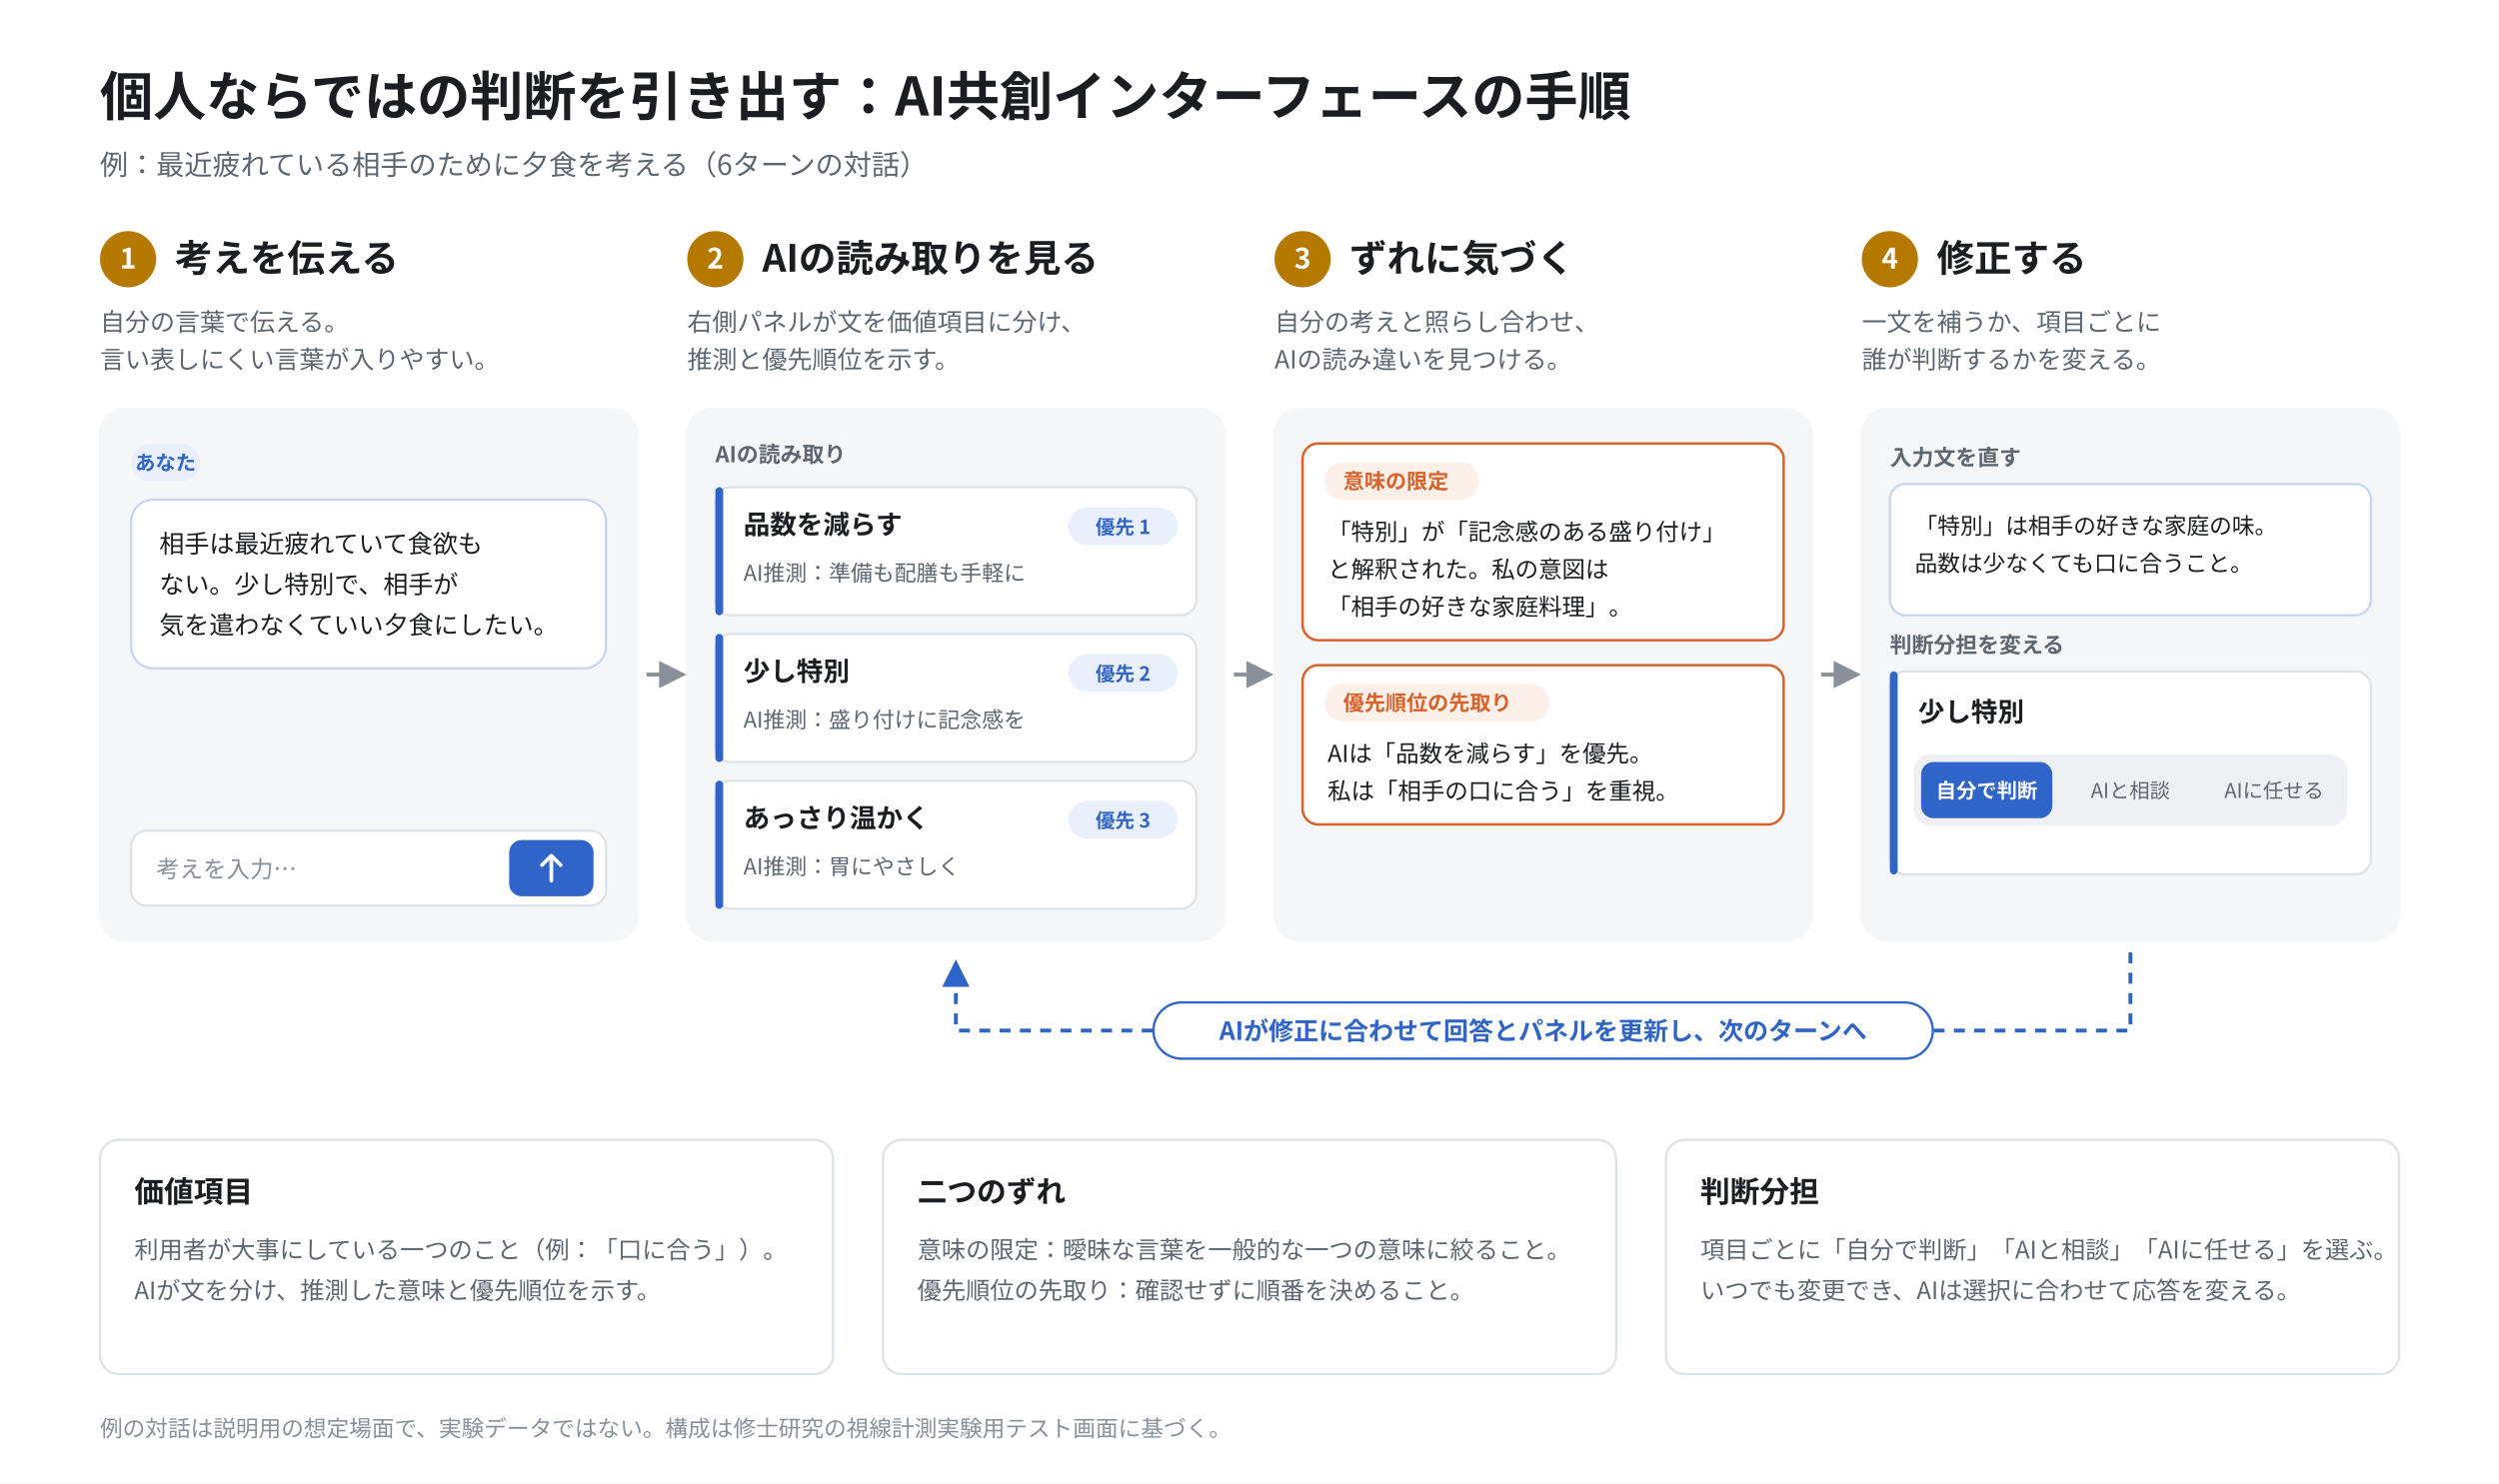
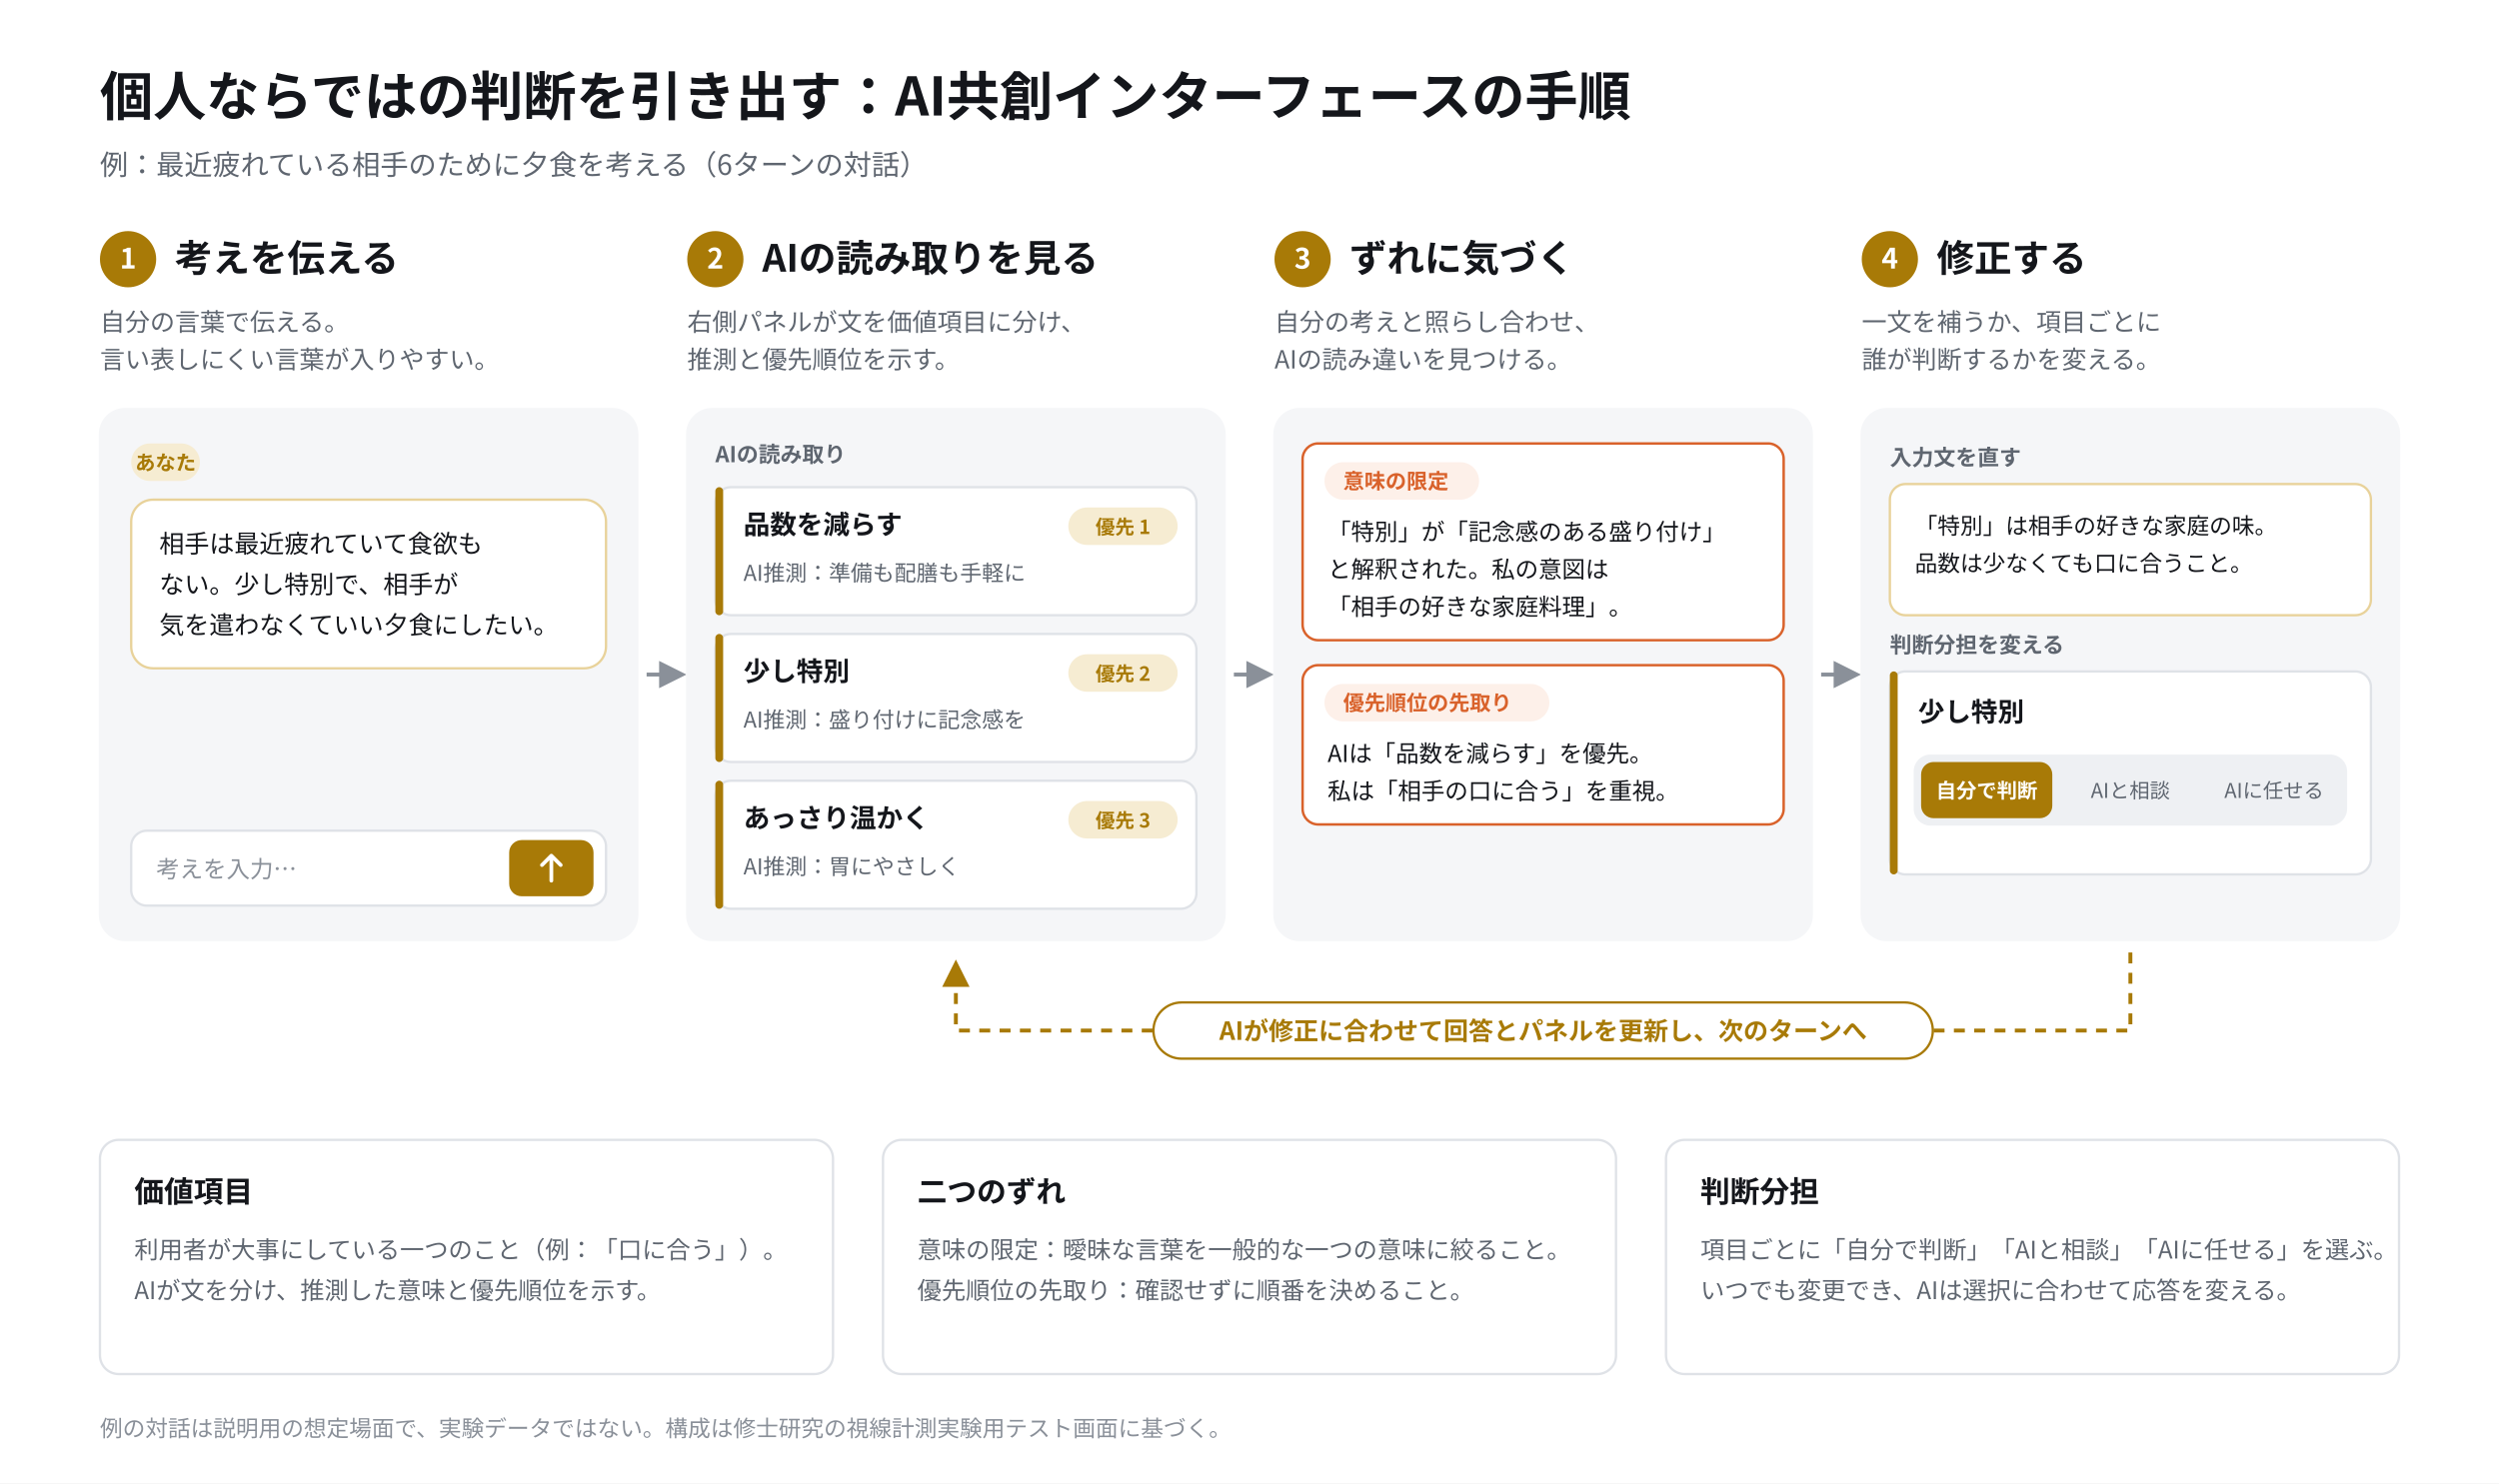
<svg xmlns="http://www.w3.org/2000/svg" viewBox="0 0 1600 950" role="img" aria-label="個人ならではの判断を引き出す：AI共創インターフェースの手順" xml:lang="ja" style="font-family:'Noto Sans JP','Hiragino Sans','Yu Gothic','Meiryo','Noto Sans CJK JP',sans-serif">
  <defs>
    <marker id="ahb" viewBox="0 0 10 10" refX="8" refY="5" markerWidth="7" markerHeight="7" orient="auto-start-reverse">
-       <path d="M0 0L10 5L0 10z" fill="#2f64c8" />
+       <path d="M0 0L10 5L0 10z" fill="#A87A07" />
    </marker>
  </defs>
  <defs>
    <marker id="ah" viewBox="0 0 10 10" refX="8" refY="5" markerWidth="7" markerHeight="7" orient="auto-start-reverse">
      <path d="M0 0L10 5L0 10z" fill="#8a9099" />
    </marker>
  </defs>
  <rect width="1600" height="950" fill="#fff" />
-   <text x="64" y="74" font-size="34" fill="#1b1d21" font-weight="700" text-anchor="start">個人ならではの判断を引き出す：AI共創インターフェースの手順</text>
+   <text x="64" y="74" font-size="34" fill="#14161B" font-weight="700" text-anchor="start">個人ならではの判断を引き出す：AI共創インターフェースの手順</text>
  <text x="64" y="112" font-size="18" fill="#5f6670" font-weight="400" text-anchor="start">例：最近疲れている相手のために夕食を考える（6ターンの対話）</text>
-   <circle cx="82" cy="166" r="18" fill="#b57900" />
+   <circle cx="82" cy="166" r="18" fill="#A87A07" />
  <text x="82" y="172" font-size="18" fill="#fff" font-weight="700" text-anchor="middle">1</text>
-   <text x="112" y="174" font-size="24" fill="#1b1d21" font-weight="700" text-anchor="start">考えを伝える</text>
+   <text x="112" y="174" font-size="24" fill="#14161B" font-weight="700" text-anchor="start">考えを伝える</text>
  <text x="64" y="212" font-size="16" fill="#5f6670" font-weight="400" text-anchor="start">自分の言葉で伝える。</text>
  <text x="64" y="236" font-size="16" fill="#5f6670" font-weight="400" text-anchor="start">言い表しにくい言葉が入りやすい。</text>
  <rect x="64" y="262" width="344" height="340" rx="16" fill="#f5f6f8" stroke="#f5f6f8" stroke-width="1.5" />
  <line x1="414" y1="432.0" x2="436" y2="432.0" stroke="#8a9099" stroke-width="2.5" marker-end="url(#ah)" />
-   <circle cx="458" cy="166" r="18" fill="#b57900" />
+   <circle cx="458" cy="166" r="18" fill="#A87A07" />
  <text x="458" y="172" font-size="18" fill="#fff" font-weight="700" text-anchor="middle">2</text>
-   <text x="488" y="174" font-size="24" fill="#1b1d21" font-weight="700" text-anchor="start">AIの読み取りを見る</text>
+   <text x="488" y="174" font-size="24" fill="#14161B" font-weight="700" text-anchor="start">AIの読み取りを見る</text>
  <text x="440" y="212" font-size="16" fill="#5f6670" font-weight="400" text-anchor="start">右側パネルが文を価値項目に分け、</text>
  <text x="440" y="236" font-size="16" fill="#5f6670" font-weight="400" text-anchor="start">推測と優先順位を示す。</text>
  <rect x="440" y="262" width="344" height="340" rx="16" fill="#f5f6f8" stroke="#f5f6f8" stroke-width="1.5" />
  <line x1="790" y1="432.0" x2="812" y2="432.0" stroke="#8a9099" stroke-width="2.5" marker-end="url(#ah)" />
-   <circle cx="834" cy="166" r="18" fill="#b57900" />
+   <circle cx="834" cy="166" r="18" fill="#A87A07" />
  <text x="834" y="172" font-size="18" fill="#fff" font-weight="700" text-anchor="middle">3</text>
-   <text x="864" y="174" font-size="24" fill="#1b1d21" font-weight="700" text-anchor="start">ずれに気づく</text>
+   <text x="864" y="174" font-size="24" fill="#14161B" font-weight="700" text-anchor="start">ずれに気づく</text>
  <text x="816" y="212" font-size="16" fill="#5f6670" font-weight="400" text-anchor="start">自分の考えと照らし合わせ、</text>
  <text x="816" y="236" font-size="16" fill="#5f6670" font-weight="400" text-anchor="start">AIの読み違いを見つける。</text>
  <rect x="816" y="262" width="344" height="340" rx="16" fill="#f5f6f8" stroke="#f5f6f8" stroke-width="1.5" />
  <line x1="1166" y1="432.0" x2="1188" y2="432.0" stroke="#8a9099" stroke-width="2.5" marker-end="url(#ah)" />
-   <circle cx="1210" cy="166" r="18" fill="#b57900" />
+   <circle cx="1210" cy="166" r="18" fill="#A87A07" />
  <text x="1210" y="172" font-size="18" fill="#fff" font-weight="700" text-anchor="middle">4</text>
-   <text x="1240" y="174" font-size="24" fill="#1b1d21" font-weight="700" text-anchor="start">修正する</text>
+   <text x="1240" y="174" font-size="24" fill="#14161B" font-weight="700" text-anchor="start">修正する</text>
  <text x="1192" y="212" font-size="16" fill="#5f6670" font-weight="400" text-anchor="start">一文を補うか、項目ごとに</text>
  <text x="1192" y="236" font-size="16" fill="#5f6670" font-weight="400" text-anchor="start">誰が判断するかを変える。</text>
  <rect x="1192" y="262" width="344" height="340" rx="16" fill="#f5f6f8" stroke="#f5f6f8" stroke-width="1.5" />
-   <rect x="84" y="284" width="44" height="24" rx="12" fill="#eaf0fb" />
-   <text x="106" y="301" font-size="13" fill="#2f64c8" font-weight="700" text-anchor="middle">あなた</text>
-   <rect x="84" y="320" width="304" height="108" rx="14" fill="#fff" stroke="#c9d6f0" stroke-width="1.5" />
-   <text x="102" y="354" font-size="16" fill="#1b1d21" font-weight="400" text-anchor="start">相手は最近疲れていて食欲も</text>
-   <text x="102" y="380" font-size="16" fill="#1b1d21" font-weight="400" text-anchor="start">ない。少し特別で、相手が</text>
-   <text x="102" y="406" font-size="16" fill="#1b1d21" font-weight="400" text-anchor="start">気を遣わなくていい夕食にしたい。</text>
+   <rect x="84" y="284" width="44" height="24" rx="12" fill="#F6ECD2" />
+   <text x="106" y="301" font-size="13" fill="#A87A07" font-weight="700" text-anchor="middle">あなた</text>
+   <rect x="84" y="320" width="304" height="108" rx="14" fill="#fff" stroke="#E8D29A" stroke-width="1.5" />
+   <text x="102" y="354" font-size="16" fill="#14161B" font-weight="400" text-anchor="start">相手は最近疲れていて食欲も</text>
+   <text x="102" y="380" font-size="16" fill="#14161B" font-weight="400" text-anchor="start">ない。少し特別で、相手が</text>
+   <text x="102" y="406" font-size="16" fill="#14161B" font-weight="400" text-anchor="start">気を遣わなくていい夕食にしたい。</text>
  <rect x="84" y="532" width="304" height="48" rx="10" fill="#fff" stroke="#dfe2e7" stroke-width="1.5" />
  <text x="100" y="562" font-size="15" fill="#8a9099" font-weight="400" text-anchor="start">考えを入力…</text>
-   <rect x="326" y="538" width="54" height="36" rx="8" fill="#2f64c8" />
+   <rect x="326" y="538" width="54" height="36" rx="8" fill="#A87A07" />
  <path d="M353 564V548M347 554l6-6 6 6" stroke="#fff" stroke-width="2.4" fill="none" stroke-linecap="round" stroke-linejoin="round" />
  <text x="458" y="296" font-size="14" fill="#5f6670" font-weight="700" text-anchor="start">AIの読み取り</text>
  <rect x="458" y="312" width="308" height="82" rx="10" fill="#fff" stroke="#dfe2e7" stroke-width="1.5" />
-   <rect x="458" y="312" width="5" height="82" rx="2.5" fill="#2f64c8" />
-   <text x="476" y="342" font-size="17" fill="#1b1d21" font-weight="700" text-anchor="start">品数を減らす</text>
-   <rect x="684" y="325" width="70" height="24" rx="12" fill="#eaf0fb" />
-   <text x="719.0" y="342" font-size="12.5" fill="#2f64c8" font-weight="700" text-anchor="middle">優先 1</text>
+   <rect x="458" y="312" width="5" height="82" rx="2.5" fill="#A87A07" />
+   <text x="476" y="342" font-size="17" fill="#14161B" font-weight="700" text-anchor="start">品数を減らす</text>
+   <rect x="684" y="325" width="70" height="24" rx="12" fill="#F6ECD2" />
+   <text x="719.0" y="342" font-size="12.5" fill="#A87A07" font-weight="700" text-anchor="middle">優先 1</text>
  <text x="476" y="372" font-size="14" fill="#5f6670" font-weight="400" text-anchor="start">AI推測：準備も配膳も手軽に</text>
  <rect x="458" y="406" width="308" height="82" rx="10" fill="#fff" stroke="#dfe2e7" stroke-width="1.5" />
-   <rect x="458" y="406" width="5" height="82" rx="2.5" fill="#2f64c8" />
-   <text x="476" y="436" font-size="17" fill="#1b1d21" font-weight="700" text-anchor="start">少し特別</text>
-   <rect x="684" y="419" width="70" height="24" rx="12" fill="#eaf0fb" />
-   <text x="719.0" y="436" font-size="12.5" fill="#2f64c8" font-weight="700" text-anchor="middle">優先 2</text>
+   <rect x="458" y="406" width="5" height="82" rx="2.5" fill="#A87A07" />
+   <text x="476" y="436" font-size="17" fill="#14161B" font-weight="700" text-anchor="start">少し特別</text>
+   <rect x="684" y="419" width="70" height="24" rx="12" fill="#F6ECD2" />
+   <text x="719.0" y="436" font-size="12.5" fill="#A87A07" font-weight="700" text-anchor="middle">優先 2</text>
  <text x="476" y="466" font-size="14" fill="#5f6670" font-weight="400" text-anchor="start">AI推測：盛り付けに記念感を</text>
  <rect x="458" y="500" width="308" height="82" rx="10" fill="#fff" stroke="#dfe2e7" stroke-width="1.5" />
-   <rect x="458" y="500" width="5" height="82" rx="2.5" fill="#2f64c8" />
-   <text x="476" y="530" font-size="17" fill="#1b1d21" font-weight="700" text-anchor="start">あっさり温かく</text>
-   <rect x="684" y="513" width="70" height="24" rx="12" fill="#eaf0fb" />
-   <text x="719.0" y="530" font-size="12.5" fill="#2f64c8" font-weight="700" text-anchor="middle">優先 3</text>
+   <rect x="458" y="500" width="5" height="82" rx="2.5" fill="#A87A07" />
+   <text x="476" y="530" font-size="17" fill="#14161B" font-weight="700" text-anchor="start">あっさり温かく</text>
+   <rect x="684" y="513" width="70" height="24" rx="12" fill="#F6ECD2" />
+   <text x="719.0" y="530" font-size="12.5" fill="#A87A07" font-weight="700" text-anchor="middle">優先 3</text>
  <text x="476" y="560" font-size="14" fill="#5f6670" font-weight="400" text-anchor="start">AI推測：胃にやさしく</text>
  <rect x="834" y="284" width="308" height="126" rx="10" fill="#fff" stroke="#d9622b" stroke-width="1.6" />
  <rect x="848" y="296" width="99" height="24" rx="12" fill="#fdf0e9" />
  <text x="860" y="313" font-size="13.5" fill="#d9622b" font-weight="700" text-anchor="start">意味の限定</text>
-   <text x="850" y="346" font-size="15" fill="#1b1d21" font-weight="400" text-anchor="start">「特別」が「記念感のある盛り付け」</text>
-   <text x="850" y="370" font-size="15" fill="#1b1d21" font-weight="400" text-anchor="start">と解釈された。私の意図は</text>
-   <text x="850" y="394" font-size="15" fill="#1b1d21" font-weight="400" text-anchor="start">「相手の好きな家庭料理」。</text>
+   <text x="850" y="346" font-size="15" fill="#14161B" font-weight="400" text-anchor="start">「特別」が「記念感のある盛り付け」</text>
+   <text x="850" y="370" font-size="15" fill="#14161B" font-weight="400" text-anchor="start">と解釈された。私の意図は</text>
+   <text x="850" y="394" font-size="15" fill="#14161B" font-weight="400" text-anchor="start">「相手の好きな家庭料理」。</text>
  <rect x="834" y="426" width="308" height="102" rx="10" fill="#fff" stroke="#d9622b" stroke-width="1.6" />
  <rect x="848" y="438" width="144" height="24" rx="12" fill="#fdf0e9" />
  <text x="860" y="455" font-size="13.5" fill="#d9622b" font-weight="700" text-anchor="start">優先順位の先取り</text>
-   <text x="850" y="488" font-size="15" fill="#1b1d21" font-weight="400" text-anchor="start">AIは「品数を減らす」を優先。</text>
-   <text x="850" y="512" font-size="15" fill="#1b1d21" font-weight="400" text-anchor="start">私は「相手の口に合う」を重視。</text>
+   <text x="850" y="488" font-size="15" fill="#14161B" font-weight="400" text-anchor="start">AIは「品数を減らす」を優先。</text>
+   <text x="850" y="512" font-size="15" fill="#14161B" font-weight="400" text-anchor="start">私は「相手の口に合う」を重視。</text>
  <text x="1210" y="298" font-size="14" fill="#5f6670" font-weight="700" text-anchor="start">入力文を直す</text>
-   <rect x="1210" y="310" width="308" height="84" rx="10" fill="#fff" stroke="#c9d6f0" stroke-width="1.5" />
-   <text x="1226" y="342" font-size="14.5" fill="#1b1d21" font-weight="400" text-anchor="start">「特別」は相手の好きな家庭の味。</text>
-   <text x="1226" y="366" font-size="14.5" fill="#1b1d21" font-weight="400" text-anchor="start">品数は少なくても口に合うこと。</text>
+   <rect x="1210" y="310" width="308" height="84" rx="10" fill="#fff" stroke="#E8D29A" stroke-width="1.5" />
+   <text x="1226" y="342" font-size="14.5" fill="#14161B" font-weight="400" text-anchor="start">「特別」は相手の好きな家庭の味。</text>
+   <text x="1226" y="366" font-size="14.5" fill="#14161B" font-weight="400" text-anchor="start">品数は少なくても口に合うこと。</text>
  <text x="1210" y="418" font-size="14" fill="#5f6670" font-weight="700" text-anchor="start">判断分担を変える</text>
  <rect x="1210" y="430" width="308" height="130" rx="10" fill="#fff" stroke="#dfe2e7" stroke-width="1.5" />
-   <rect x="1210" y="430" width="5" height="130" rx="2.5" fill="#2f64c8" />
-   <text x="1228" y="462" font-size="17" fill="#1b1d21" font-weight="700" text-anchor="start">少し特別</text>
+   <rect x="1210" y="430" width="5" height="130" rx="2.5" fill="#A87A07" />
+   <text x="1228" y="462" font-size="17" fill="#14161B" font-weight="700" text-anchor="start">少し特別</text>
  <rect x="1226" y="484" width="276" height="44" rx="10" fill="#eef0f3" stroke="#eef0f3" stroke-width="1.5" />
-   <rect x="1230" y="488" width="84.0" height="36" rx="8" fill="#2f64c8" />
+   <rect x="1230" y="488" width="84.0" height="36" rx="8" fill="#A87A07" />
  <text x="1272.0" y="511" font-size="13" fill="#fff" font-weight="700" text-anchor="middle">自分で判断</text>
  <text x="1364.0" y="511" font-size="13" fill="#5f6670" font-weight="500" text-anchor="middle">AIと相談</text>
  <text x="1456.0" y="511" font-size="13" fill="#5f6670" font-weight="500" text-anchor="middle">AIに任せる</text>
-   <path d="M1364.0 610V660H612.0V618" fill="none" stroke="#2f64c8" stroke-width="2.5" stroke-dasharray="7 6" marker-end="url(#ahb)" />
-   <rect x="738.5" y="642" width="499" height="36" rx="18" fill="#fff" stroke="#2f64c8" stroke-width="1.5" />
-   <text x="988.0" y="666" font-size="16" fill="#2f64c8" font-weight="700" text-anchor="middle">AIが修正に合わせて回答とパネルを更新し、次のターンへ</text>
+   <path d="M1364.0 610V660H612.0V618" fill="none" stroke="#A87A07" stroke-width="2.5" stroke-dasharray="7 6" marker-end="url(#ahb)" />
+   <rect x="738.5" y="642" width="499" height="36" rx="18" fill="#fff" stroke="#A87A07" stroke-width="1.5" />
+   <text x="988.0" y="666" font-size="16" fill="#A87A07" font-weight="700" text-anchor="middle">AIが修正に合わせて回答とパネルを更新し、次のターンへ</text>
  <rect x="64.0" y="730" width="469.333" height="150" rx="12" fill="#fff" stroke="#dfe2e7" stroke-width="1.5" />
-   <text x="86.0" y="770" font-size="19" fill="#1b1d21" font-weight="700" text-anchor="start">価値項目</text>
+   <text x="86.0" y="770" font-size="19" fill="#14161B" font-weight="700" text-anchor="start">価値項目</text>
  <text x="86.0" y="806" font-size="15.5" fill="#5f6670" font-weight="400" text-anchor="start">利用者が大事にしている一つのこと（例：「口に合う」）。</text>
  <text x="86.0" y="832" font-size="15.5" fill="#5f6670" font-weight="400" text-anchor="start">AIが文を分け、推測した意味と優先順位を示す。</text>
  <rect x="565.333" y="730" width="469.333" height="150" rx="12" fill="#fff" stroke="#dfe2e7" stroke-width="1.5" />
-   <text x="587.333" y="770" font-size="19" fill="#1b1d21" font-weight="700" text-anchor="start">二つのずれ</text>
+   <text x="587.333" y="770" font-size="19" fill="#14161B" font-weight="700" text-anchor="start">二つのずれ</text>
  <text x="587.333" y="806" font-size="15.5" fill="#5f6670" font-weight="400" text-anchor="start">意味の限定：曖昧な言葉を一般的な一つの意味に絞ること。</text>
  <text x="587.333" y="832" font-size="15.5" fill="#5f6670" font-weight="400" text-anchor="start">優先順位の先取り：確認せずに順番を決めること。</text>
  <rect x="1066.667" y="730" width="469.333" height="150" rx="12" fill="#fff" stroke="#dfe2e7" stroke-width="1.5" />
-   <text x="1088.667" y="770" font-size="19" fill="#1b1d21" font-weight="700" text-anchor="start">判断分担</text>
+   <text x="1088.667" y="770" font-size="19" fill="#14161B" font-weight="700" text-anchor="start">判断分担</text>
  <text x="1088.667" y="806" font-size="15.5" fill="#5f6670" font-weight="400" text-anchor="start">項目ごとに「自分で判断」「AIと相談」「AIに任せる」を選ぶ。</text>
  <text x="1088.667" y="832" font-size="15.5" fill="#5f6670" font-weight="400" text-anchor="start">いつでも変更でき、AIは選択に合わせて応答を変える。</text>
  <text x="64" y="920" font-size="14.5" fill="#8a9099" font-weight="400" text-anchor="start">例の対話は説明用の想定場面で、実験データではない。構成は修士研究の視線計測実験用テスト画面に基づく。</text>
</svg>
